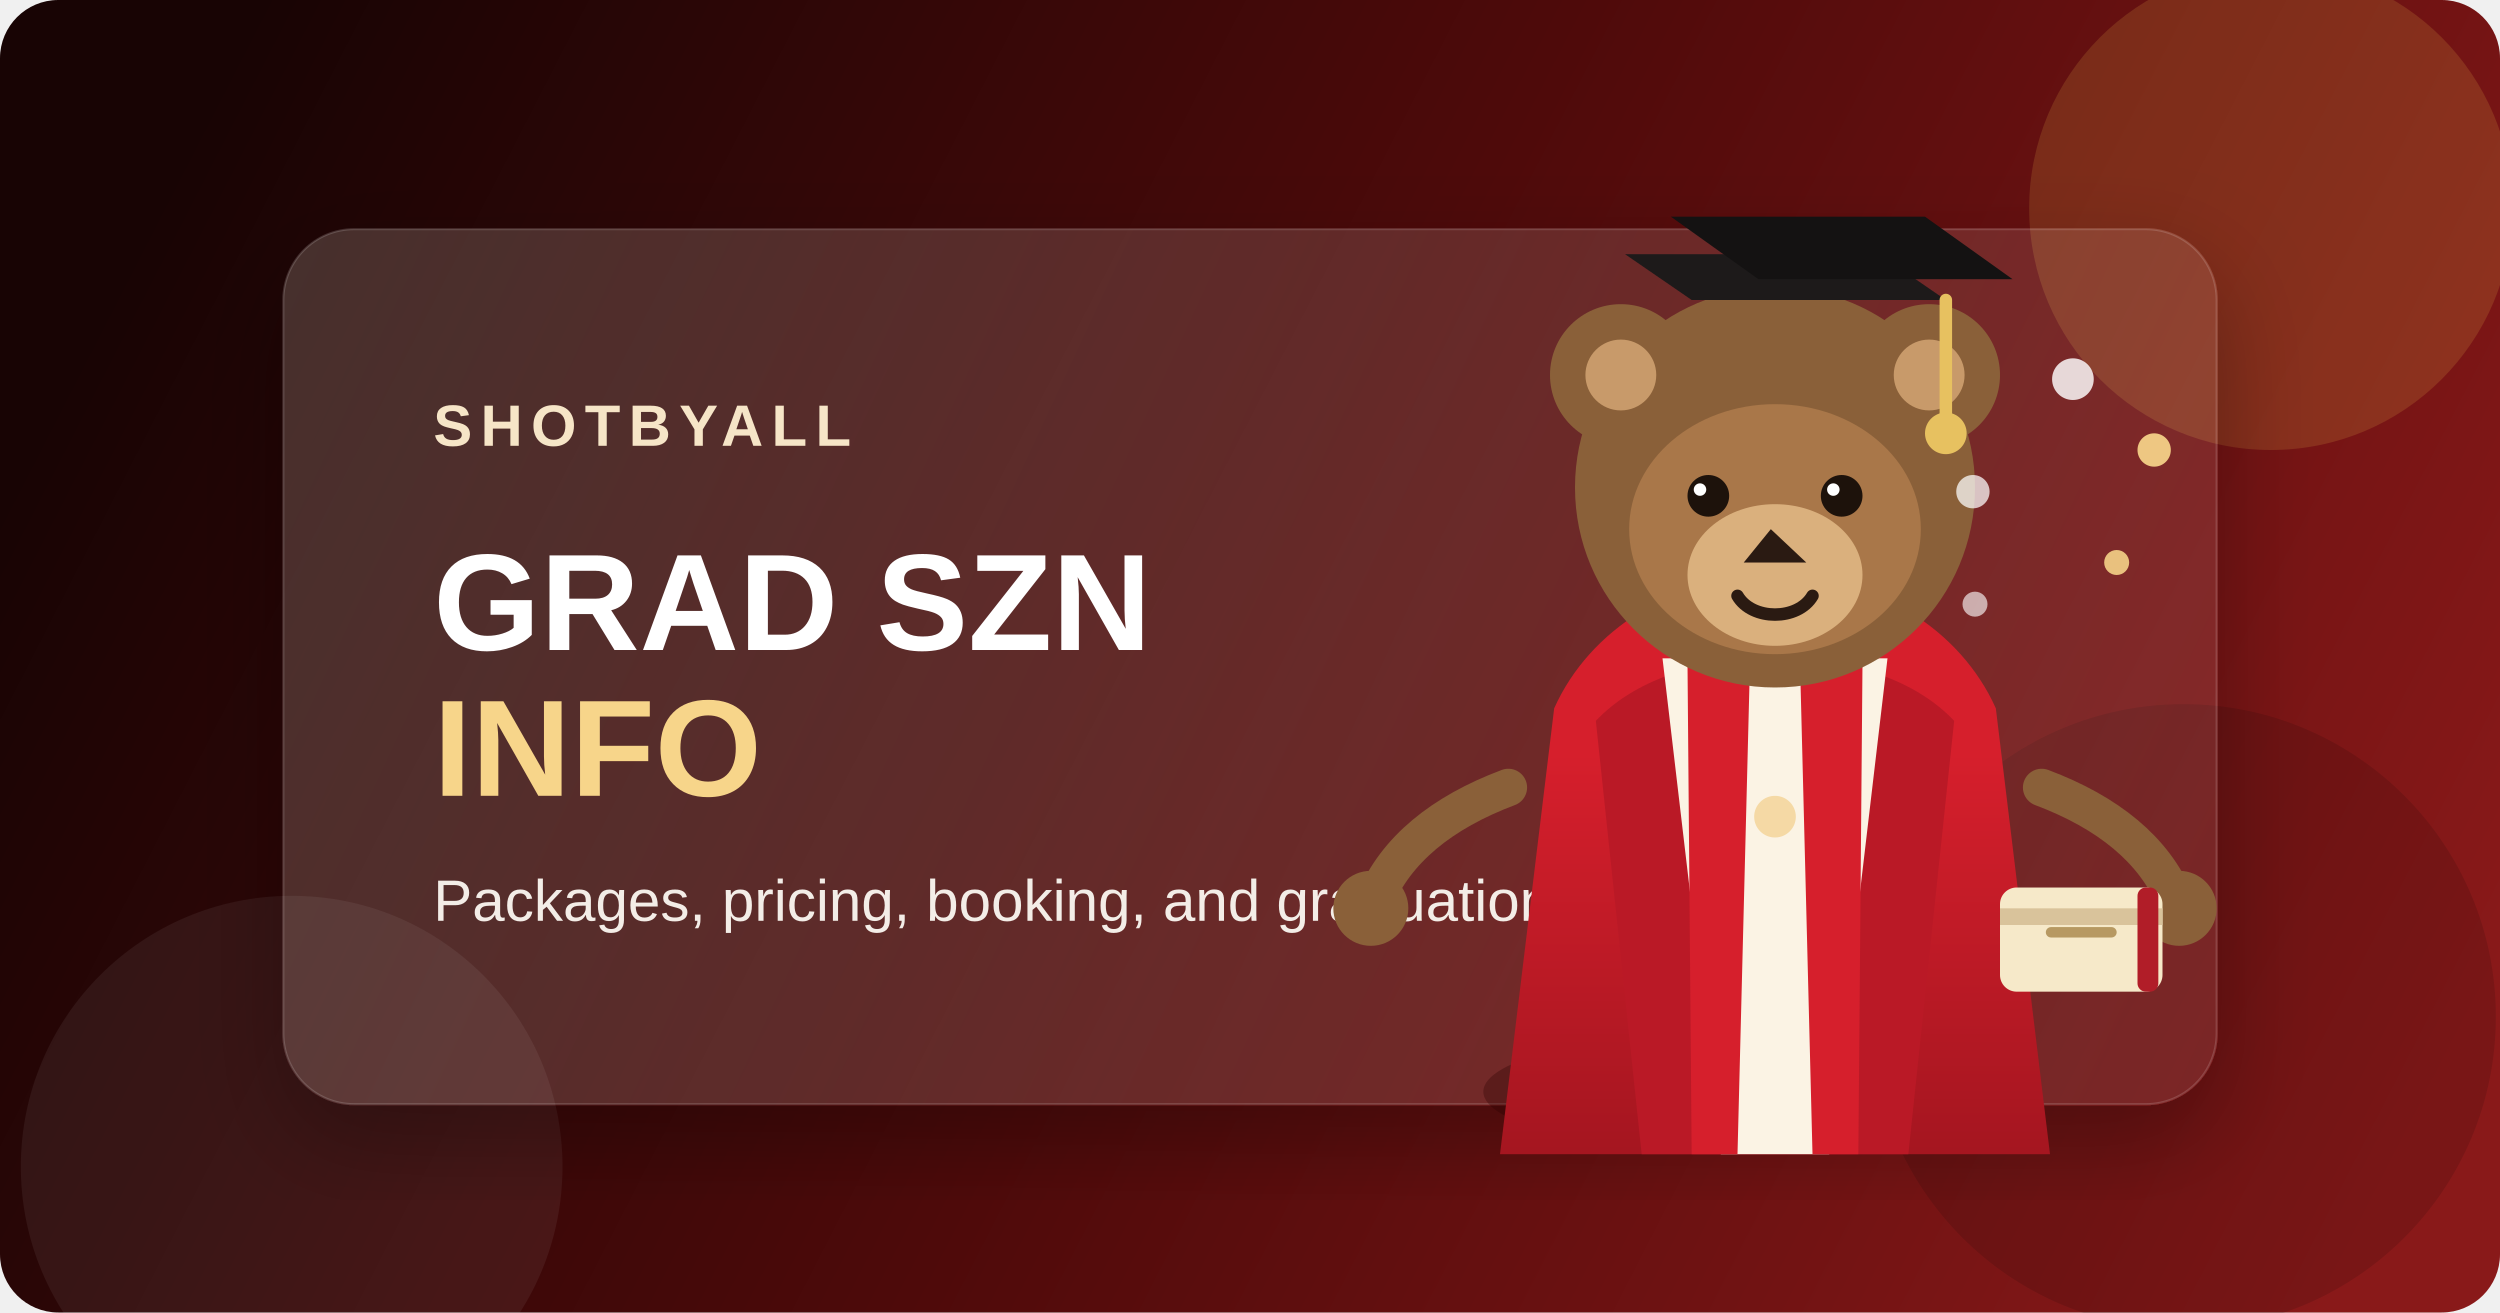
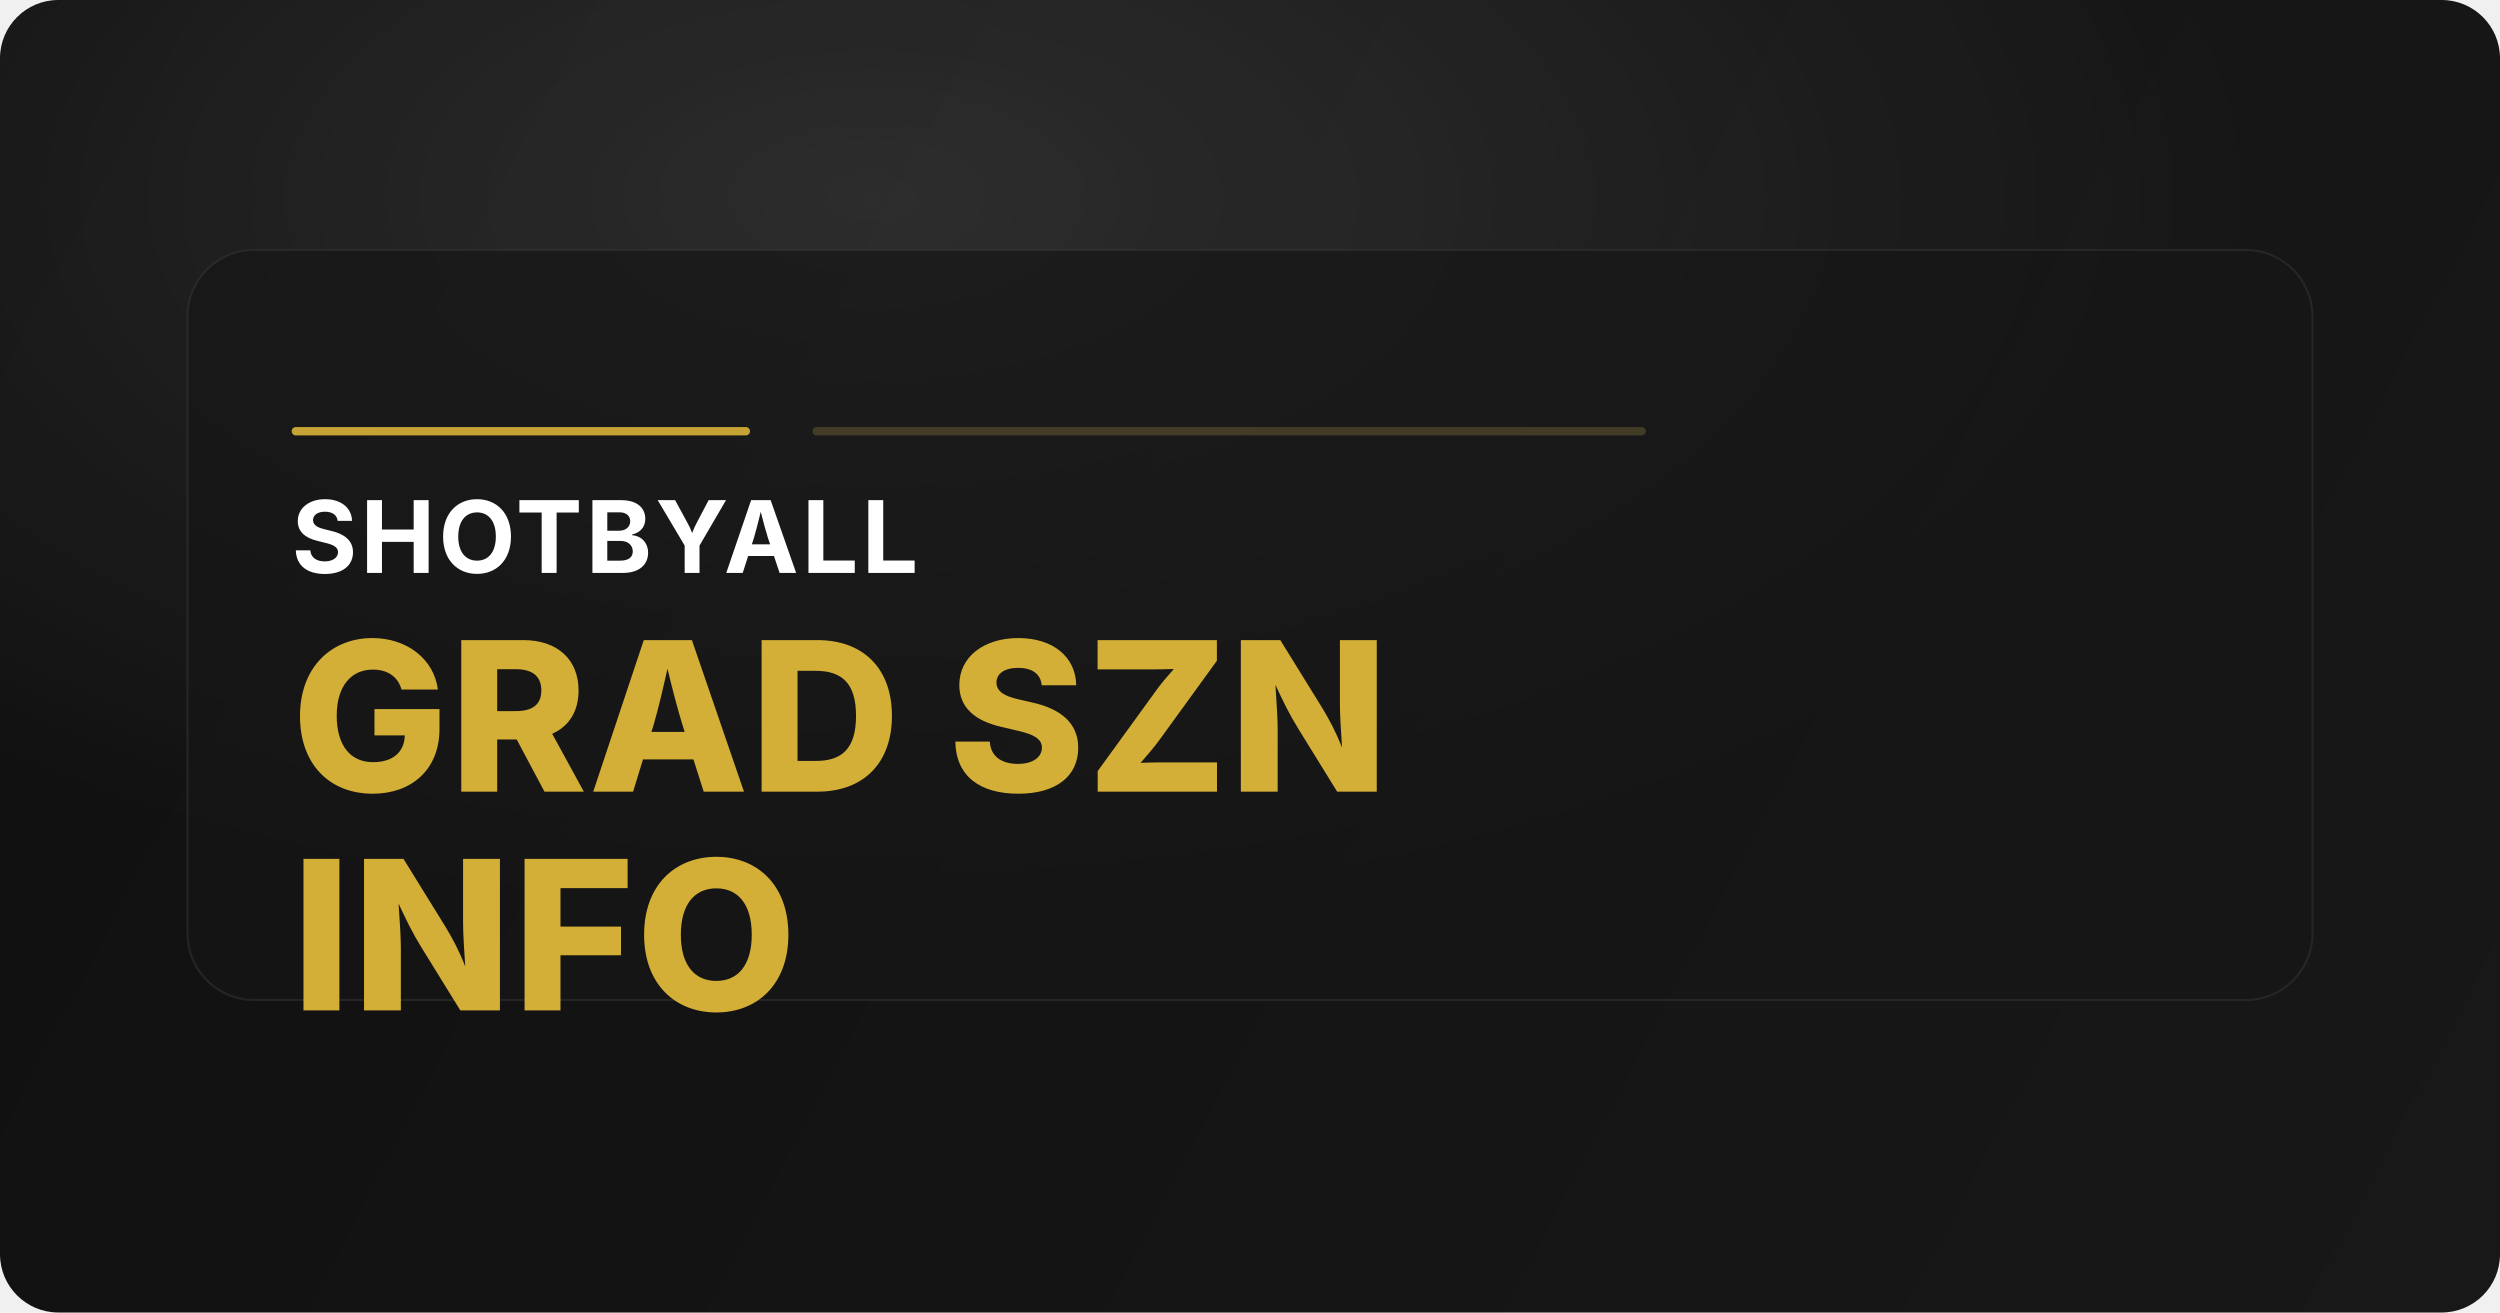
<svg xmlns="http://www.w3.org/2000/svg" width="1200" height="630" viewBox="0 0 1200 630" fill="none">
  <defs>
-     <linearGradient id="bg" x1="88" y1="72" x2="1128" y2="606" gradientUnits="userSpaceOnUse">
-       <stop stop-color="#180404" />
-       <stop offset="0.48" stop-color="#4E0A0A" />
-       <stop offset="1" stop-color="#891919" />
+     <linearGradient id="background" x1="0" y1="0" x2="1200" y2="630" gradientUnits="userSpaceOnUse">
+       <stop offset="0" stop-color="#101010" />
+       <stop offset="1" stop-color="#181818" />
    </linearGradient>
-     <linearGradient id="panel" x1="136" y1="112" x2="1044" y2="534" gradientUnits="userSpaceOnUse">
-       <stop stop-color="#FFF4E3" stop-opacity="0.18" />
-       <stop offset="1" stop-color="#FFFFFF" stop-opacity="0.08" />
-     </linearGradient>
-     <linearGradient id="gown" x1="741" y1="270" x2="741" y2="554" gradientUnits="userSpaceOnUse">
-       <stop stop-color="#D61F2C" />
-       <stop offset="1" stop-color="#8D111A" />
-     </linearGradient>
-     <filter id="shadow" x="90" y="66" width="1020" height="510" filterUnits="userSpaceOnUse" color-interpolation-filters="sRGB">
-       <feFlood flood-opacity="0" result="BackgroundImageFix" />
-       <feColorMatrix in="SourceAlpha" type="matrix" values="0 0 0 0 0 0 0 0 0 0 0 0 0 0 0 0 0 0 127 0" result="hardAlpha" />
-       <feOffset dy="18" />
-       <feGaussianBlur stdDeviation="23" />
-       <feComposite in2="hardAlpha" operator="out" />
-       <feColorMatrix type="matrix" values="0 0 0 0 0 0 0 0 0 0 0 0 0 0 0 0 0 0 0.28 0" />
-       <feBlend mode="normal" in2="BackgroundImageFix" result="effect1_dropShadow_0_1" />
-       <feBlend mode="normal" in="SourceGraphic" in2="effect1_dropShadow_0_1" result="shape" />
-     </filter>
+     <radialGradient id="shine" cx="0.35" cy="0.15" r="0.55" gradientUnits="objectBoundingBox">
+       <stop offset="0" stop-color="#FFFFFF" stop-opacity="0.16" />
+       <stop offset="1" stop-color="#FFFFFF" stop-opacity="0.00" />
+     </radialGradient>
  </defs>
-   <rect width="1200" height="630" rx="28" fill="url(#bg)" />
-   <circle cx="1090" cy="100" r="116" fill="#F0C14B" fill-opacity="0.16" />
-   <circle cx="140" cy="560" r="130" fill="#FFFFFF" fill-opacity="0.06" />
-   <circle cx="1048" cy="488" r="150" fill="#000000" fill-opacity="0.12" />
-   <g filter="url(#shadow)">
-     <rect x="136" y="110" width="928" height="420" rx="34" fill="url(#panel)" stroke="rgba(255,255,255,0.16)" />
-   </g>
-   <text x="208" y="214" fill="#F6E5C7" font-family="Arial, Helvetica, sans-serif" font-size="28" font-weight="700" letter-spacing="4">SHOTBYALL</text>
-   <text x="208" y="312" fill="#FFFFFF" font-family="Arial, Helvetica, sans-serif" font-size="66" font-weight="800">GRAD SZN</text>
-   <text x="208" y="382" fill="#F7D58A" font-family="Arial, Helvetica, sans-serif" font-size="66" font-weight="800">INFO</text>
-   <text x="208" y="442" fill="#F3EDE7" font-family="Arial, Helvetica, sans-serif" font-size="28" font-weight="500">Packages, pricing, booking, and graduation photo info.</text>
-   <g transform="translate(690 92)">
-     <ellipse cx="138" cy="432" rx="116" ry="28" fill="#2A0303" fill-opacity="0.32" />
-     <path d="M56 248C73 210 114 184 162 184C210 184 251 210 268 248L294 462H30L56 248Z" fill="url(#gown)" />
-     <path d="M76 254C94 235 124 224 162 224C200 224 230 235 248 254L226 462H98L76 254Z" fill="#BA1926" />
-     <path d="M108 224L136 462H188L216 224H108Z" fill="#FBF3E4" />
-     <path d="M120 226H150L144 462H122L120 226Z" fill="#D61F2C" />
-     <path d="M174 226H204L202 462H180L174 226Z" fill="#D61F2C" />
-     <circle cx="162" cy="300" r="10" fill="#F5D9A5" />
-     <circle cx="162" cy="142" r="96" fill="#8A6039" />
-     <circle cx="88" cy="88" r="34" fill="#8A6039" />
-     <circle cx="236" cy="88" r="34" fill="#8A6039" />
-     <circle cx="88" cy="88" r="17" fill="#C89A6A" />
-     <circle cx="236" cy="88" r="17" fill="#C89A6A" />
-     <ellipse cx="162" cy="162" rx="70" ry="60" fill="#A97749" />
-     <ellipse cx="162" cy="184" rx="42" ry="34" fill="#DAB07D" />
-     <circle cx="130" cy="146" r="10" fill="#1D120B" />
-     <circle cx="194" cy="146" r="10" fill="#1D120B" />
-     <circle cx="126" cy="143" r="3" fill="#FFFFFF" />
-     <circle cx="190" cy="143" r="3" fill="#FFFFFF" />
-     <path d="M160 162L147 178H177L160 162Z" fill="#2A1A12" />
-     <path d="M144 194C151 206 173 206 180 194" stroke="#2A1A12" stroke-width="6" stroke-linecap="round" />
-     <path d="M90 30L212 30L244 52L122 52L90 30Z" fill="#1D1A1A" />
-     <path d="M112 12H234L276 42L154 42L112 12Z" fill="#141212" />
-     <path d="M244 52V108" stroke="#E7C160" stroke-width="6" stroke-linecap="round" />
-     <circle cx="244" cy="116" r="10" fill="#E7C160" />
-     <path d="M290 286C322 298 344 316 354 340" stroke="#8A6039" stroke-width="18" stroke-linecap="round" />
-     <path d="M34 286C2 298 -20 316 -30 340" stroke="#8A6039" stroke-width="18" stroke-linecap="round" />
-     <circle cx="356" cy="344" r="18" fill="#8A6039" />
-     <circle cx="-32" cy="344" r="18" fill="#8A6039" />
-     <rect x="270" y="334" width="78" height="50" rx="8" fill="#F6E9C9" />
-     <rect x="270" y="344" width="78" height="8" fill="#D9C39B" />
-     <rect x="336" y="334" width="10" height="50" rx="4" fill="#B11D28" />
-     <rect x="292" y="353" width="34" height="5" rx="2.5" fill="#B79962" />
-   </g>
-   <circle cx="995" cy="182" r="10" fill="#FFFFFF" fill-opacity="0.82" />
-   <circle cx="1034" cy="216" r="8" fill="#F7D58A" fill-opacity="0.92" />
-   <circle cx="947" cy="236" r="8" fill="#FFFFFF" fill-opacity="0.72" />
-   <circle cx="1016" cy="270" r="6" fill="#F7D58A" fill-opacity="0.88" />
-   <circle cx="948" cy="290" r="6" fill="#FFFFFF" fill-opacity="0.62" />
+   <rect width="1200" height="630" rx="28" fill="url(#background)" />
+   <rect x="0" y="0" width="1200" height="630" rx="28" fill="url(#shine)" opacity="0.7" />
+   <rect x="90" y="120" width="1020" height="360" rx="32" fill="#161616" opacity="0.7" />
+   <rect x="90" y="120" width="1020" height="360" rx="32" stroke="#373737" stroke-opacity="0.5" stroke-width="1" />
+   <rect x="140" y="205" width="220" height="4" rx="2" fill="#D4AF37" opacity="0.92" />
+   <rect x="390" y="205" width="400" height="4" rx="2" fill="#8E7B3E" opacity="0.35" />
+   <text x="140" y="275" fill="#FFFFFF" font-family="Inter, Arial, Helvetica, sans-serif" font-size="48" font-weight="700" letter-spacing="1.6">SHOTBYALL</text>
+   <text x="140" y="380" fill="#D4AF37" font-family="Inter, Arial, Helvetica, sans-serif" font-size="100" font-weight="800" letter-spacing="0.5">GRAD SZN</text>
+   <text x="140" y="485" fill="#D4AF37" font-family="Inter, Arial, Helvetica, sans-serif" font-size="100" font-weight="800" letter-spacing="0.5">INFO</text>
</svg>
